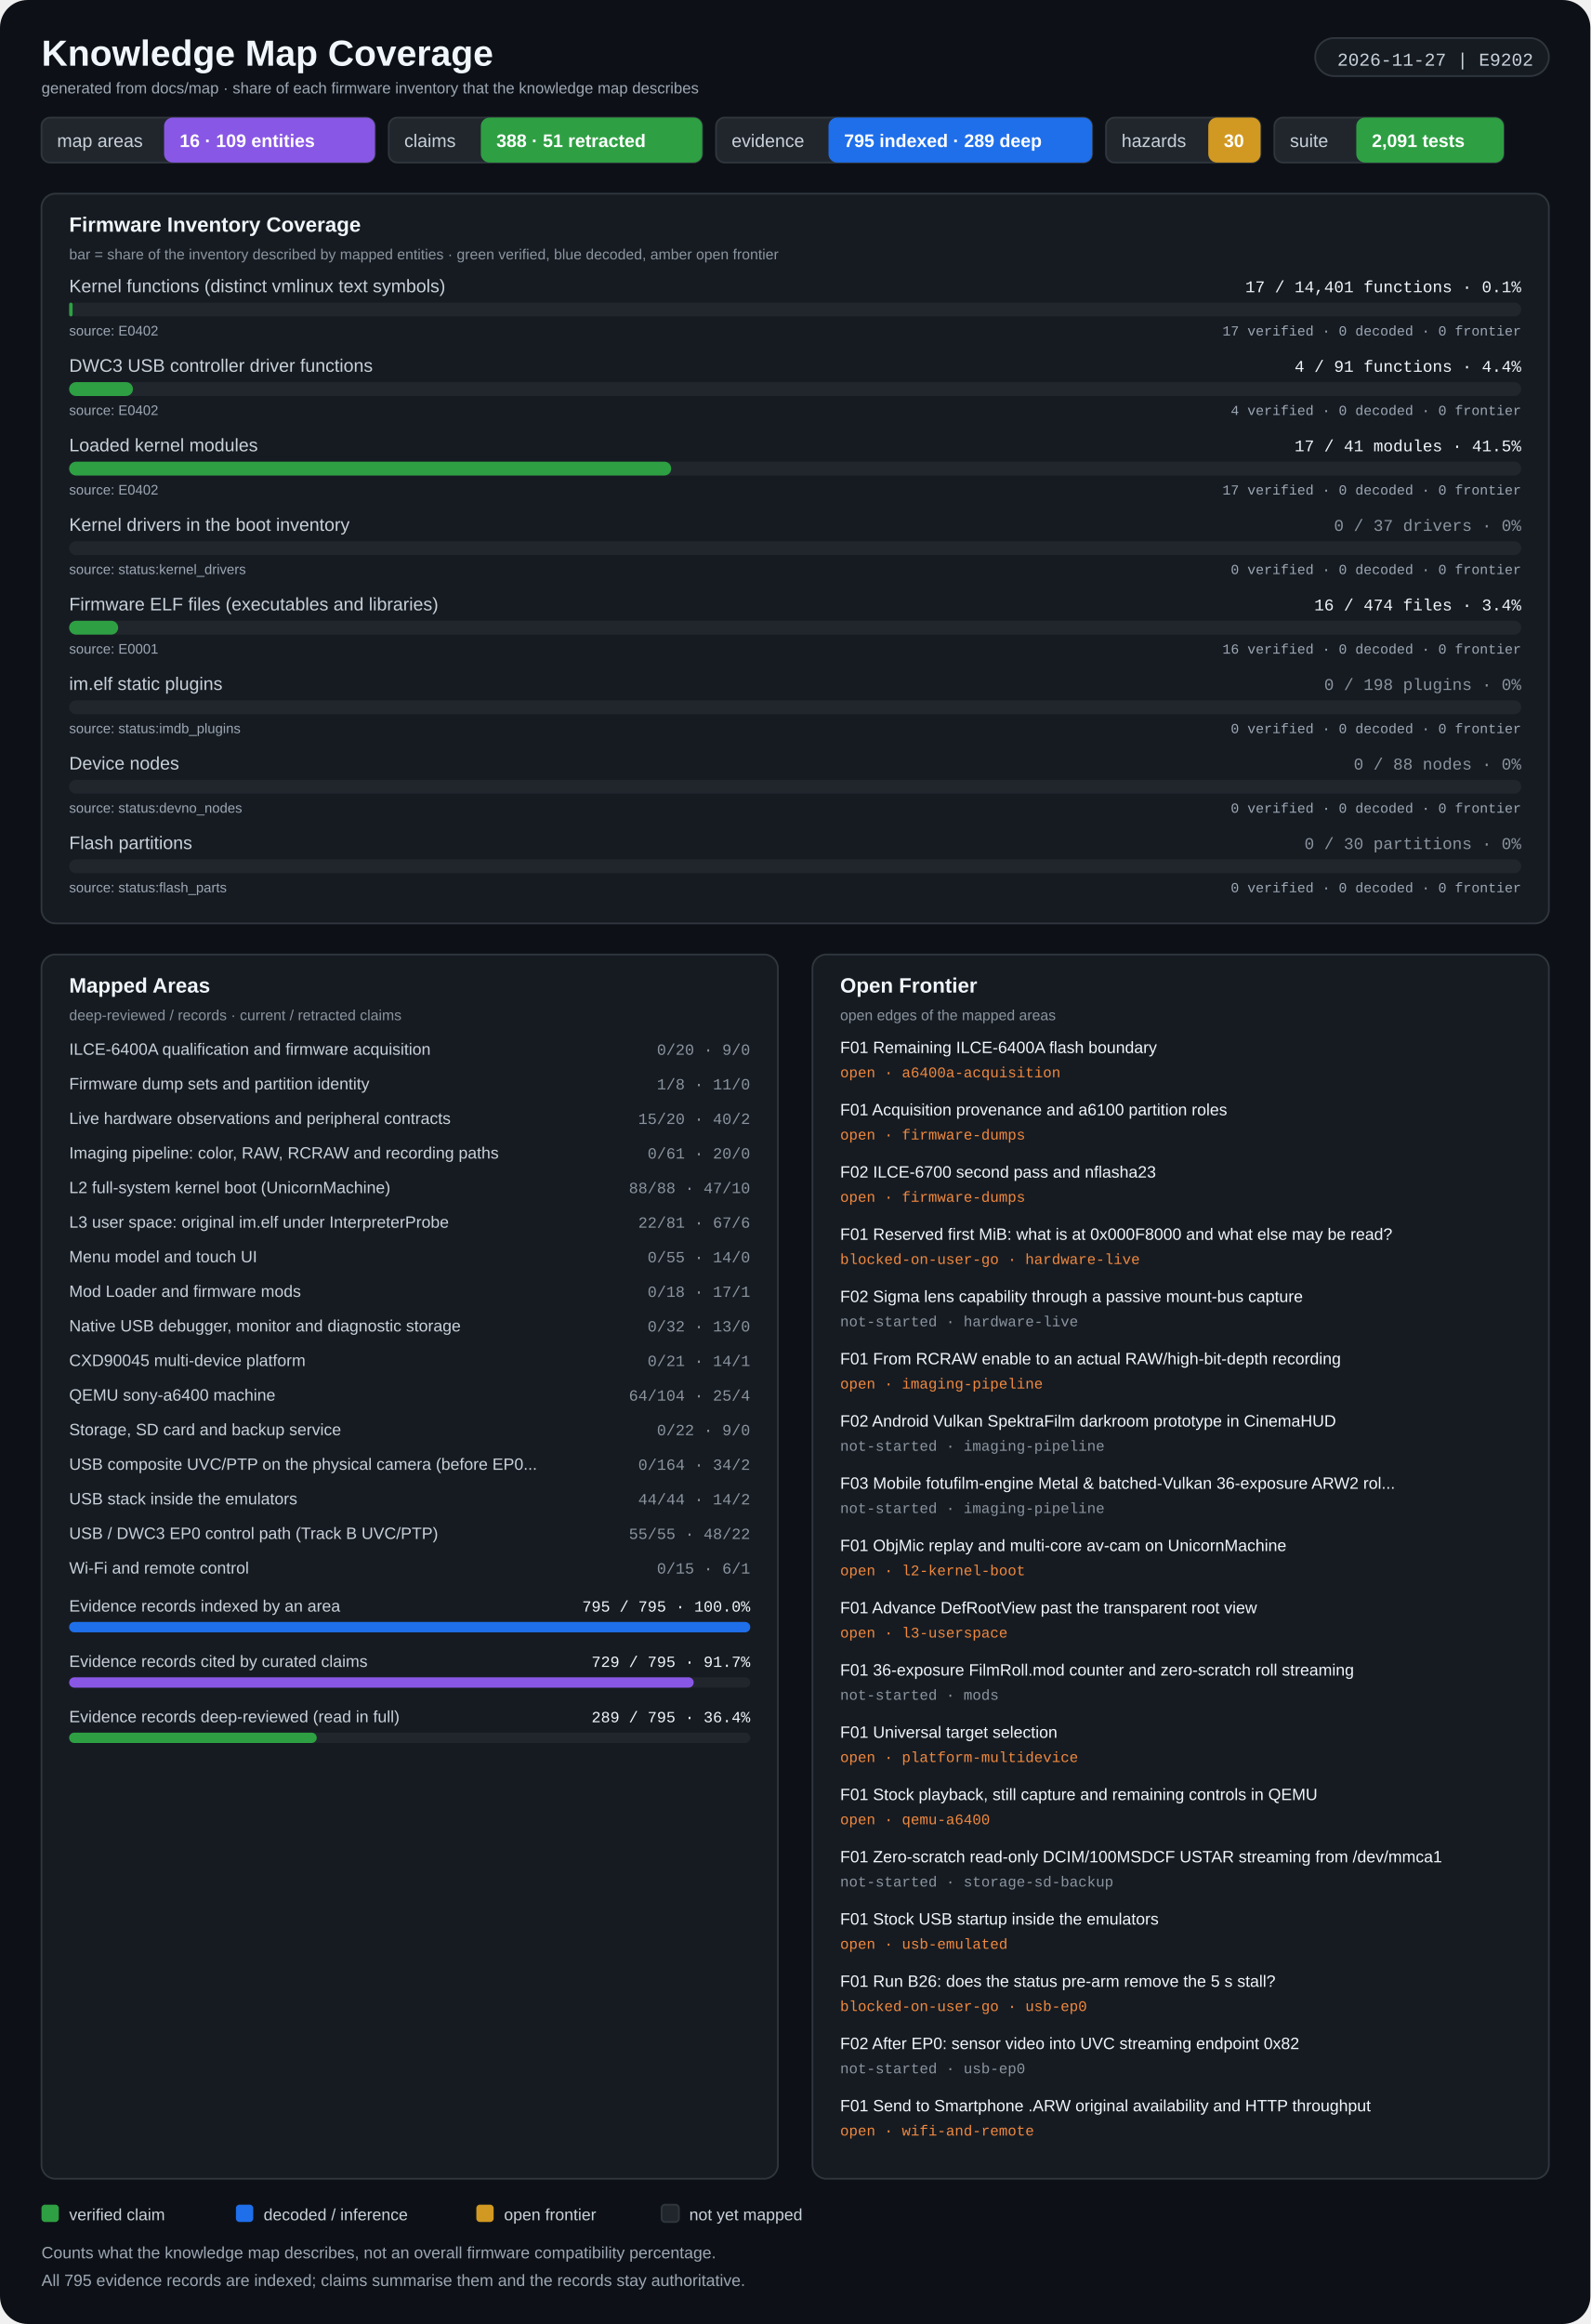
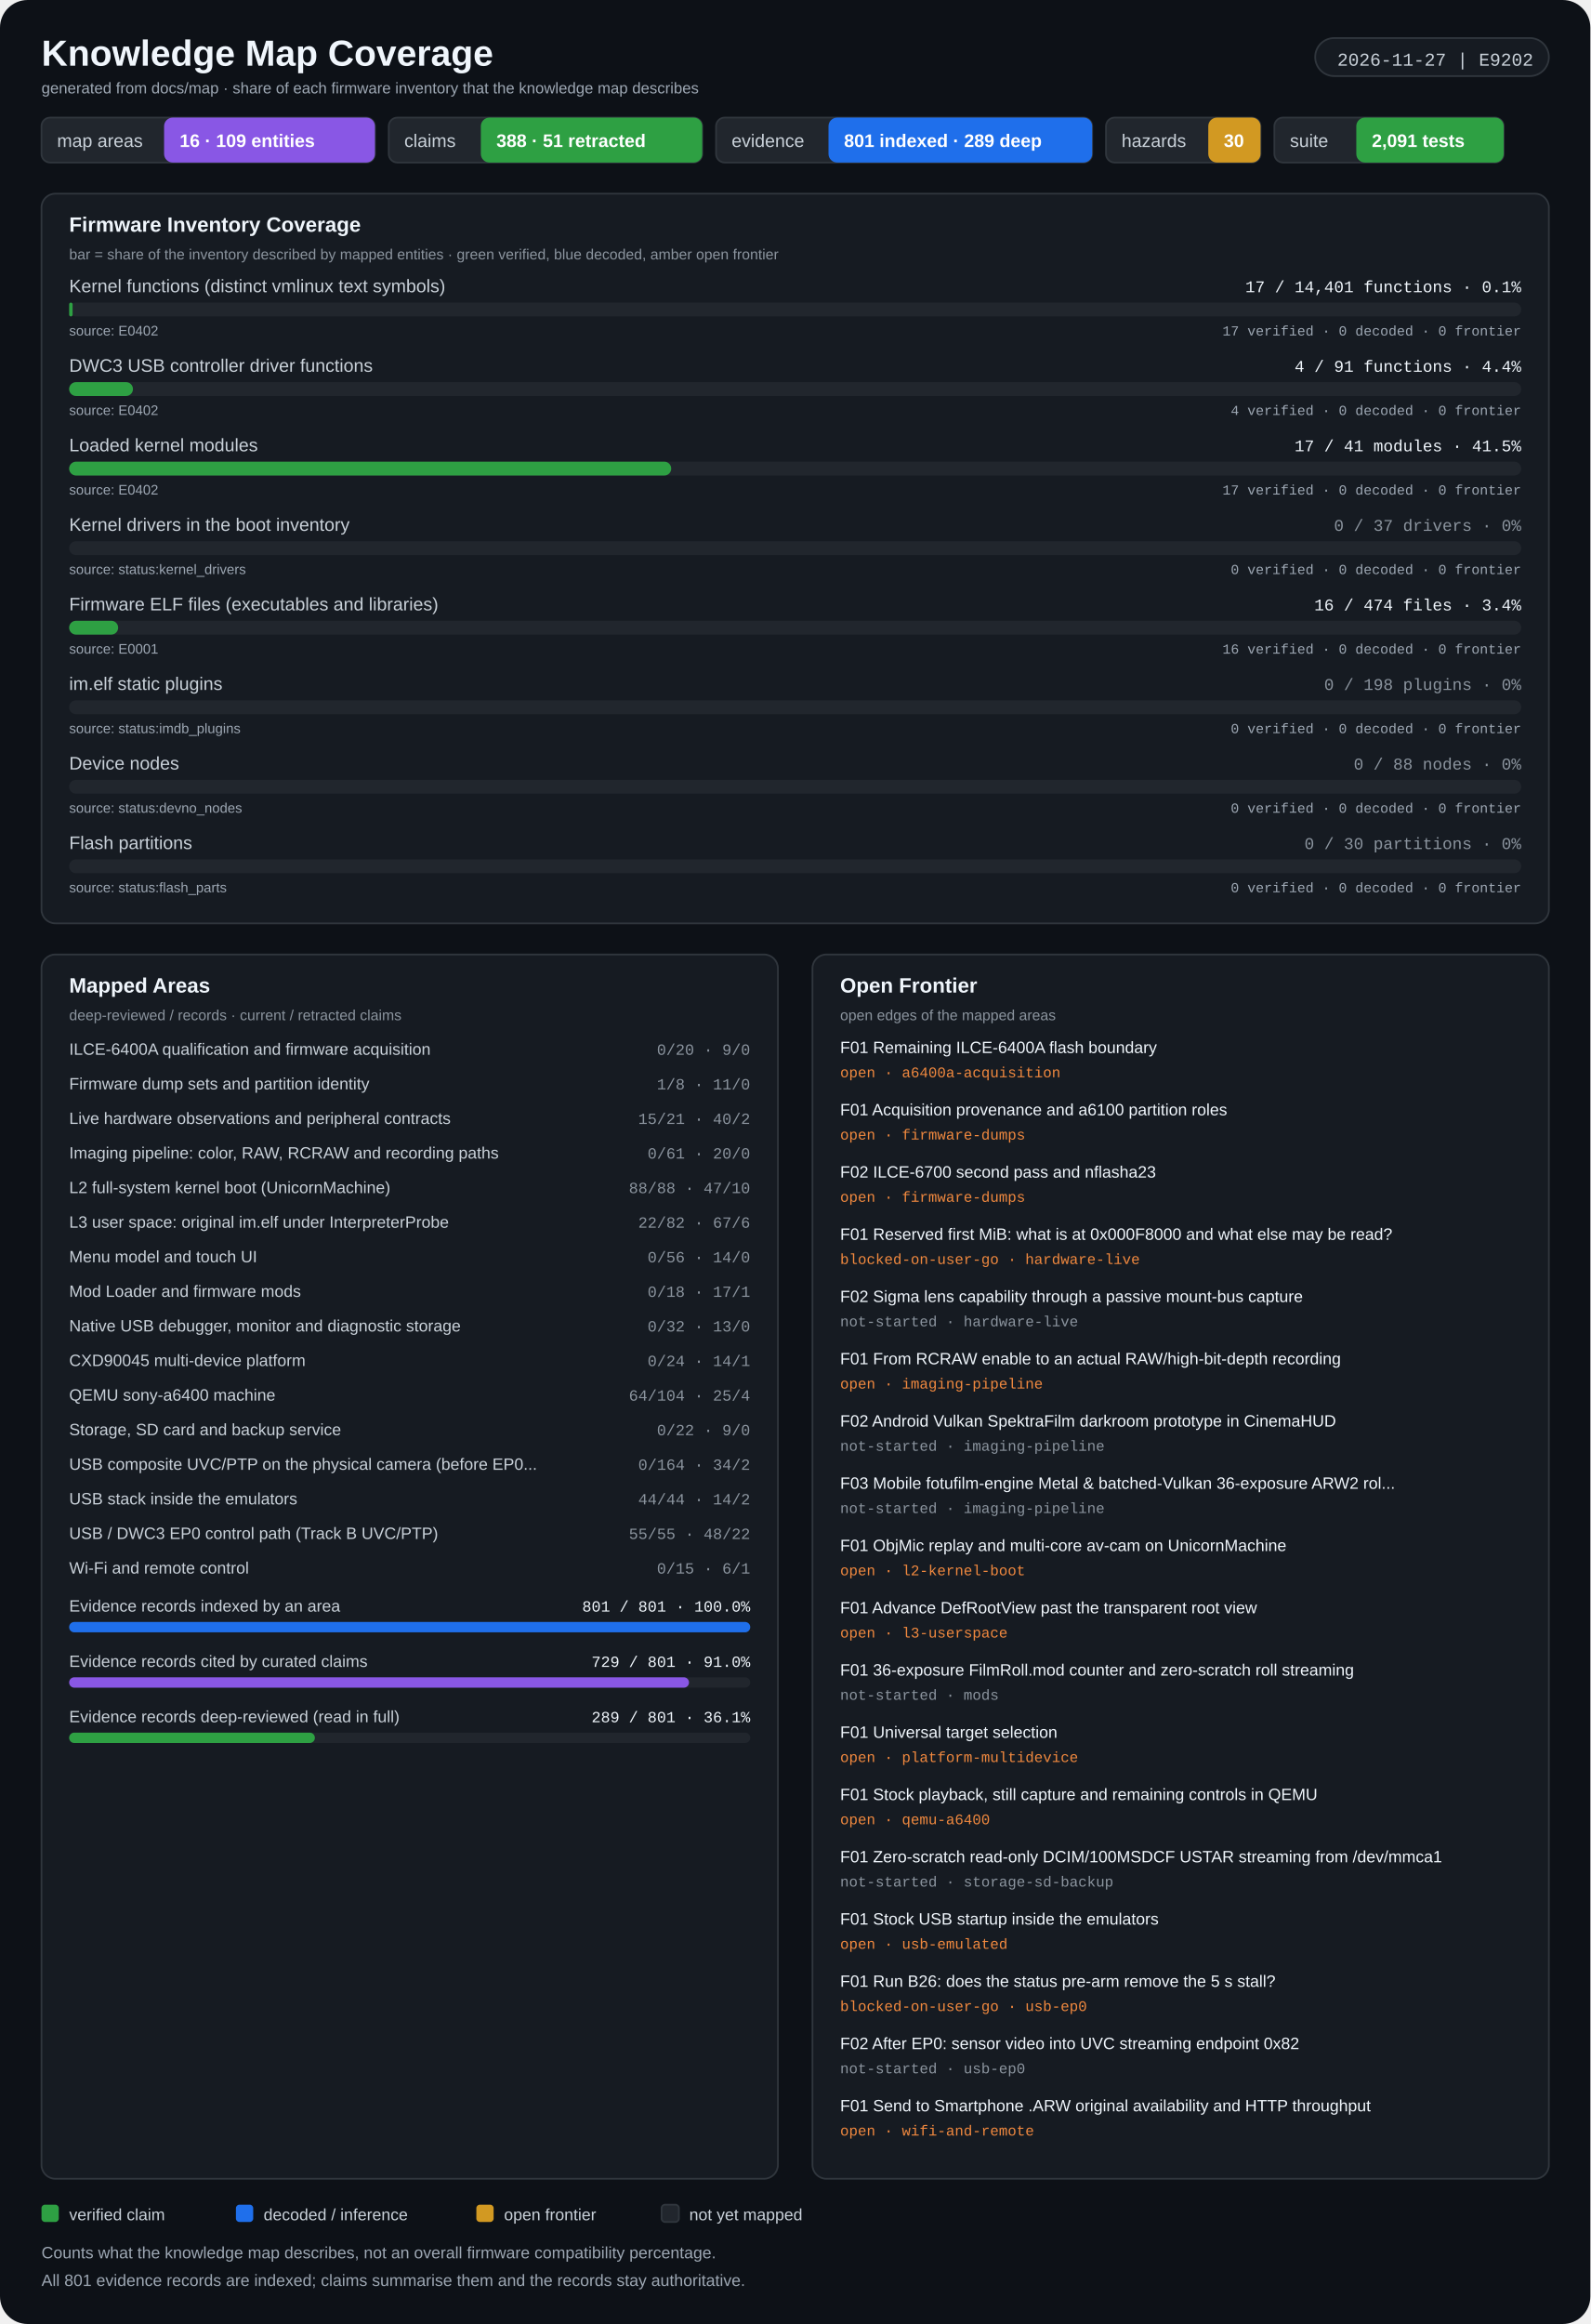
<svg xmlns="http://www.w3.org/2000/svg" width="920" height="1344" viewBox="0 0 920 1344" role="img" aria-labelledby="title desc">
  <rect width="920" height="1344" rx="16" fill="#0d1117" />
  <g>
    <text x="24" y="38" fill="#f0f6fc" font-size="21" font-weight="700" font-family="Segoe UI, Arial, sans-serif" text-anchor="start">Knowledge Map Coverage</text>
    <text x="24" y="54" fill="#9da7b3" font-size="9" font-weight="400" font-family="Segoe UI, Arial, sans-serif" text-anchor="start">generated from docs/map · share of each firmware inventory that the knowledge map describes</text>
    <rect x="760.82" y="22" width="135.18" height="22" rx="11" fill="#161b22" stroke="#30363d" stroke-width="1" />
    <text x="887" y="38" fill="#c9d1d9" font-size="10.5" font-weight="400" font-family="Consolas, 'Courier New', monospace" text-anchor="end">2026-11-27 | E9202</text>
    <rect x="24" y="68" width="192.878" height="26" rx="5" fill="#21262d" stroke="#30363d" stroke-width="1" />
    <rect x="94.92" y="68" width="121.958" height="26" rx="5" fill="#8957e5" />
    <text x="33" y="85" fill="#c9d1d9" font-size="10.5" font-weight="400" font-family="Segoe UI, Arial, sans-serif" text-anchor="start">map areas</text>
    <text x="103.92" y="85" fill="#ffffff" font-size="10.5" font-weight="700" font-family="Segoe UI, Arial, sans-serif" text-anchor="start">16 · 109 entities</text>
    <rect x="224.878" y="68" width="181.354" height="26" rx="5" fill="#21262d" stroke="#30363d" stroke-width="1" />
    <rect x="278.158" y="68" width="128.074" height="26" rx="5" fill="#2ea043" />
    <text x="233.878" y="85" fill="#c9d1d9" font-size="10.5" font-weight="400" font-family="Segoe UI, Arial, sans-serif" text-anchor="start">claims</text>
    <text x="287.158" y="85" fill="#ffffff" font-size="10.5" font-weight="700" font-family="Segoe UI, Arial, sans-serif" text-anchor="start">388 · 51 retracted</text>
    <rect x="414.232" y="68" width="217.574" height="26" rx="5" fill="#21262d" stroke="#30363d" stroke-width="1" />
    <rect x="479.272" y="68" width="152.534" height="26" rx="5" fill="#1f6feb" />
    <text x="423.232" y="85" fill="#c9d1d9" font-size="10.5" font-weight="400" font-family="Segoe UI, Arial, sans-serif" text-anchor="start">evidence</text>
-     <text x="488.272" y="85" fill="#ffffff" font-size="10.5" font-weight="700" font-family="Segoe UI, Arial, sans-serif" text-anchor="start">795 indexed · 289 deep</text>
+     <text x="488.272" y="85" fill="#ffffff" font-size="10.5" font-weight="700" font-family="Segoe UI, Arial, sans-serif" text-anchor="start">801 indexed · 289 deep</text>
    <rect x="639.806" y="68" width="89.39" height="26" rx="5" fill="#21262d" stroke="#30363d" stroke-width="1" />
    <rect x="698.966" y="68" width="30.23" height="26" rx="5" fill="#d29922" />
    <text x="648.806" y="85" fill="#c9d1d9" font-size="10.5" font-weight="400" font-family="Segoe UI, Arial, sans-serif" text-anchor="start">hazards</text>
    <text x="707.966" y="85" fill="#ffffff" font-size="10.5" font-weight="700" font-family="Segoe UI, Arial, sans-serif" text-anchor="start">30</text>
    <rect x="737.197" y="68" width="132.667" height="26" rx="5" fill="#21262d" stroke="#30363d" stroke-width="1" />
    <rect x="784.597" y="68" width="85.267" height="26" rx="5" fill="#2ea043" />
    <text x="746.197" y="85" fill="#c9d1d9" font-size="10.5" font-weight="400" font-family="Segoe UI, Arial, sans-serif" text-anchor="start">suite</text>
    <text x="793.597" y="85" fill="#ffffff" font-size="10.5" font-weight="700" font-family="Segoe UI, Arial, sans-serif" text-anchor="start">2,091 tests</text>
    <rect x="24" y="112" width="872" height="422" rx="8" fill="#161b22" stroke="#30363d" stroke-width="1" />
    <text x="40" y="134" fill="#f0f6fc" font-size="12" font-weight="700" font-family="Segoe UI, Arial, sans-serif" text-anchor="start">Firmware Inventory Coverage</text>
    <text x="40" y="150" fill="#8b949e" font-size="8.5" font-weight="400" font-family="Segoe UI, Arial, sans-serif" text-anchor="start">bar = share of the inventory described by mapped entities · green verified, blue decoded, amber open frontier</text>
    <text x="40" y="169" fill="#c9d1d9" font-size="10.5" font-weight="400" font-family="Segoe UI, Arial, sans-serif" text-anchor="start">Kernel functions (distinct vmlinux text symbols)</text>
    <text x="880" y="169" fill="#f0f6fc" font-size="9.5" font-weight="400" font-family="Consolas, 'Courier New', monospace" text-anchor="end">17 / 14,401 functions · 0.1%</text>
    <rect x="40" y="175" width="840" height="8" rx="4" fill="#21262d" />
    <rect x="40" y="175" width="2" height="8" rx="1" fill="#2ea043" />
    <text x="40" y="194" fill="#9da7b3" font-size="8" font-weight="400" font-family="Segoe UI, Arial, sans-serif" text-anchor="start">source: E0402</text>
    <text x="880" y="194" fill="#9da7b3" font-size="8" font-weight="400" font-family="Consolas, 'Courier New', monospace" text-anchor="end">17 verified · 0 decoded · 0 frontier</text>
    <text x="40" y="215" fill="#c9d1d9" font-size="10.5" font-weight="400" font-family="Segoe UI, Arial, sans-serif" text-anchor="start">DWC3 USB controller driver functions</text>
    <text x="880" y="215" fill="#f0f6fc" font-size="9.5" font-weight="400" font-family="Consolas, 'Courier New', monospace" text-anchor="end">4 / 91 functions · 4.4%</text>
    <rect x="40" y="221" width="840" height="8" rx="4" fill="#21262d" />
    <rect x="40" y="221" width="36.923" height="8" rx="4" fill="#2ea043" />
    <text x="40" y="240" fill="#9da7b3" font-size="8" font-weight="400" font-family="Segoe UI, Arial, sans-serif" text-anchor="start">source: E0402</text>
    <text x="880" y="240" fill="#9da7b3" font-size="8" font-weight="400" font-family="Consolas, 'Courier New', monospace" text-anchor="end">4 verified · 0 decoded · 0 frontier</text>
    <text x="40" y="261" fill="#c9d1d9" font-size="10.5" font-weight="400" font-family="Segoe UI, Arial, sans-serif" text-anchor="start">Loaded kernel modules</text>
    <text x="880" y="261" fill="#f0f6fc" font-size="9.5" font-weight="400" font-family="Consolas, 'Courier New', monospace" text-anchor="end">17 / 41 modules · 41.5%</text>
    <rect x="40" y="267" width="840" height="8" rx="4" fill="#21262d" />
    <rect x="40" y="267" width="348.293" height="8" rx="4" fill="#2ea043" />
    <text x="40" y="286" fill="#9da7b3" font-size="8" font-weight="400" font-family="Segoe UI, Arial, sans-serif" text-anchor="start">source: E0402</text>
    <text x="880" y="286" fill="#9da7b3" font-size="8" font-weight="400" font-family="Consolas, 'Courier New', monospace" text-anchor="end">17 verified · 0 decoded · 0 frontier</text>
    <text x="40" y="307" fill="#c9d1d9" font-size="10.5" font-weight="400" font-family="Segoe UI, Arial, sans-serif" text-anchor="start">Kernel drivers in the boot inventory</text>
    <text x="880" y="307" fill="#8b949e" font-size="9.5" font-weight="400" font-family="Consolas, 'Courier New', monospace" text-anchor="end">0 / 37 drivers · 0%</text>
    <rect x="40" y="313" width="840" height="8" rx="4" fill="#21262d" />
    <text x="40" y="332" fill="#9da7b3" font-size="8" font-weight="400" font-family="Segoe UI, Arial, sans-serif" text-anchor="start">source: status:kernel_drivers</text>
    <text x="880" y="332" fill="#9da7b3" font-size="8" font-weight="400" font-family="Consolas, 'Courier New', monospace" text-anchor="end">0 verified · 0 decoded · 0 frontier</text>
    <text x="40" y="353" fill="#c9d1d9" font-size="10.5" font-weight="400" font-family="Segoe UI, Arial, sans-serif" text-anchor="start">Firmware ELF files (executables and libraries)</text>
    <text x="880" y="353" fill="#f0f6fc" font-size="9.5" font-weight="400" font-family="Consolas, 'Courier New', monospace" text-anchor="end">16 / 474 files · 3.4%</text>
    <rect x="40" y="359" width="840" height="8" rx="4" fill="#21262d" />
    <rect x="40" y="359" width="28.354" height="8" rx="4" fill="#2ea043" />
    <text x="40" y="378" fill="#9da7b3" font-size="8" font-weight="400" font-family="Segoe UI, Arial, sans-serif" text-anchor="start">source: E0001</text>
    <text x="880" y="378" fill="#9da7b3" font-size="8" font-weight="400" font-family="Consolas, 'Courier New', monospace" text-anchor="end">16 verified · 0 decoded · 0 frontier</text>
    <text x="40" y="399" fill="#c9d1d9" font-size="10.5" font-weight="400" font-family="Segoe UI, Arial, sans-serif" text-anchor="start">im.elf static plugins</text>
    <text x="880" y="399" fill="#8b949e" font-size="9.5" font-weight="400" font-family="Consolas, 'Courier New', monospace" text-anchor="end">0 / 198 plugins · 0%</text>
    <rect x="40" y="405" width="840" height="8" rx="4" fill="#21262d" />
    <text x="40" y="424" fill="#9da7b3" font-size="8" font-weight="400" font-family="Segoe UI, Arial, sans-serif" text-anchor="start">source: status:imdb_plugins</text>
    <text x="880" y="424" fill="#9da7b3" font-size="8" font-weight="400" font-family="Consolas, 'Courier New', monospace" text-anchor="end">0 verified · 0 decoded · 0 frontier</text>
    <text x="40" y="445" fill="#c9d1d9" font-size="10.5" font-weight="400" font-family="Segoe UI, Arial, sans-serif" text-anchor="start">Device nodes</text>
    <text x="880" y="445" fill="#8b949e" font-size="9.5" font-weight="400" font-family="Consolas, 'Courier New', monospace" text-anchor="end">0 / 88 nodes · 0%</text>
    <rect x="40" y="451" width="840" height="8" rx="4" fill="#21262d" />
    <text x="40" y="470" fill="#9da7b3" font-size="8" font-weight="400" font-family="Segoe UI, Arial, sans-serif" text-anchor="start">source: status:devno_nodes</text>
    <text x="880" y="470" fill="#9da7b3" font-size="8" font-weight="400" font-family="Consolas, 'Courier New', monospace" text-anchor="end">0 verified · 0 decoded · 0 frontier</text>
    <text x="40" y="491" fill="#c9d1d9" font-size="10.5" font-weight="400" font-family="Segoe UI, Arial, sans-serif" text-anchor="start">Flash partitions</text>
    <text x="880" y="491" fill="#8b949e" font-size="9.5" font-weight="400" font-family="Consolas, 'Courier New', monospace" text-anchor="end">0 / 30 partitions · 0%</text>
    <rect x="40" y="497" width="840" height="8" rx="4" fill="#21262d" />
    <text x="40" y="516" fill="#9da7b3" font-size="8" font-weight="400" font-family="Segoe UI, Arial, sans-serif" text-anchor="start">source: status:flash_parts</text>
    <text x="880" y="516" fill="#9da7b3" font-size="8" font-weight="400" font-family="Consolas, 'Courier New', monospace" text-anchor="end">0 verified · 0 decoded · 0 frontier</text>
    <rect x="24" y="552" width="426" height="708" rx="8" fill="#161b22" stroke="#30363d" stroke-width="1" />
    <rect x="470" y="552" width="426" height="708" rx="8" fill="#161b22" stroke="#30363d" stroke-width="1" />
    <text x="40" y="574" fill="#f0f6fc" font-size="12" font-weight="700" font-family="Segoe UI, Arial, sans-serif" text-anchor="start">Mapped Areas</text>
    <text x="40" y="590" fill="#8b949e" font-size="8.5" font-weight="400" font-family="Segoe UI, Arial, sans-serif" text-anchor="start">deep-reviewed / records · current / retracted claims</text>
    <text x="486" y="574" fill="#f0f6fc" font-size="12" font-weight="700" font-family="Segoe UI, Arial, sans-serif" text-anchor="start">Open Frontier</text>
    <text x="486" y="590" fill="#8b949e" font-size="8.5" font-weight="400" font-family="Segoe UI, Arial, sans-serif" text-anchor="start">open edges of the mapped areas</text>
    <text x="40" y="610" fill="#c9d1d9" font-size="9.5" font-weight="400" font-family="Segoe UI, Arial, sans-serif" text-anchor="start">ILCE-6400A qualification and firmware acquisition</text>
    <text x="434" y="610" fill="#8b949e" font-size="9" font-weight="400" font-family="Consolas, 'Courier New', monospace" text-anchor="end">0/20 · 9/0</text>
    <text x="40" y="630" fill="#c9d1d9" font-size="9.5" font-weight="400" font-family="Segoe UI, Arial, sans-serif" text-anchor="start">Firmware dump sets and partition identity</text>
    <text x="434" y="630" fill="#8b949e" font-size="9" font-weight="400" font-family="Consolas, 'Courier New', monospace" text-anchor="end">1/8 · 11/0</text>
    <text x="40" y="650" fill="#c9d1d9" font-size="9.5" font-weight="400" font-family="Segoe UI, Arial, sans-serif" text-anchor="start">Live hardware observations and peripheral contracts</text>
-     <text x="434" y="650" fill="#8b949e" font-size="9" font-weight="400" font-family="Consolas, 'Courier New', monospace" text-anchor="end">15/20 · 40/2</text>
+     <text x="434" y="650" fill="#8b949e" font-size="9" font-weight="400" font-family="Consolas, 'Courier New', monospace" text-anchor="end">15/21 · 40/2</text>
    <text x="40" y="670" fill="#c9d1d9" font-size="9.5" font-weight="400" font-family="Segoe UI, Arial, sans-serif" text-anchor="start">Imaging pipeline: color, RAW, RCRAW and recording paths</text>
    <text x="434" y="670" fill="#8b949e" font-size="9" font-weight="400" font-family="Consolas, 'Courier New', monospace" text-anchor="end">0/61 · 20/0</text>
    <text x="40" y="690" fill="#c9d1d9" font-size="9.5" font-weight="400" font-family="Segoe UI, Arial, sans-serif" text-anchor="start">L2 full-system kernel boot (UnicornMachine)</text>
    <text x="434" y="690" fill="#8b949e" font-size="9" font-weight="400" font-family="Consolas, 'Courier New', monospace" text-anchor="end">88/88 · 47/10</text>
    <text x="40" y="710" fill="#c9d1d9" font-size="9.5" font-weight="400" font-family="Segoe UI, Arial, sans-serif" text-anchor="start">L3 user space: original im.elf under InterpreterProbe</text>
-     <text x="434" y="710" fill="#8b949e" font-size="9" font-weight="400" font-family="Consolas, 'Courier New', monospace" text-anchor="end">22/81 · 67/6</text>
+     <text x="434" y="710" fill="#8b949e" font-size="9" font-weight="400" font-family="Consolas, 'Courier New', monospace" text-anchor="end">22/82 · 67/6</text>
    <text x="40" y="730" fill="#c9d1d9" font-size="9.5" font-weight="400" font-family="Segoe UI, Arial, sans-serif" text-anchor="start">Menu model and touch UI</text>
-     <text x="434" y="730" fill="#8b949e" font-size="9" font-weight="400" font-family="Consolas, 'Courier New', monospace" text-anchor="end">0/55 · 14/0</text>
+     <text x="434" y="730" fill="#8b949e" font-size="9" font-weight="400" font-family="Consolas, 'Courier New', monospace" text-anchor="end">0/56 · 14/0</text>
    <text x="40" y="750" fill="#c9d1d9" font-size="9.5" font-weight="400" font-family="Segoe UI, Arial, sans-serif" text-anchor="start">Mod Loader and firmware mods</text>
    <text x="434" y="750" fill="#8b949e" font-size="9" font-weight="400" font-family="Consolas, 'Courier New', monospace" text-anchor="end">0/18 · 17/1</text>
    <text x="40" y="770" fill="#c9d1d9" font-size="9.5" font-weight="400" font-family="Segoe UI, Arial, sans-serif" text-anchor="start">Native USB debugger, monitor and diagnostic storage</text>
    <text x="434" y="770" fill="#8b949e" font-size="9" font-weight="400" font-family="Consolas, 'Courier New', monospace" text-anchor="end">0/32 · 13/0</text>
    <text x="40" y="790" fill="#c9d1d9" font-size="9.5" font-weight="400" font-family="Segoe UI, Arial, sans-serif" text-anchor="start">CXD90045 multi-device platform</text>
-     <text x="434" y="790" fill="#8b949e" font-size="9" font-weight="400" font-family="Consolas, 'Courier New', monospace" text-anchor="end">0/21 · 14/1</text>
+     <text x="434" y="790" fill="#8b949e" font-size="9" font-weight="400" font-family="Consolas, 'Courier New', monospace" text-anchor="end">0/24 · 14/1</text>
    <text x="40" y="810" fill="#c9d1d9" font-size="9.5" font-weight="400" font-family="Segoe UI, Arial, sans-serif" text-anchor="start">QEMU sony-a6400 machine</text>
    <text x="434" y="810" fill="#8b949e" font-size="9" font-weight="400" font-family="Consolas, 'Courier New', monospace" text-anchor="end">64/104 · 25/4</text>
    <text x="40" y="830" fill="#c9d1d9" font-size="9.5" font-weight="400" font-family="Segoe UI, Arial, sans-serif" text-anchor="start">Storage, SD card and backup service</text>
    <text x="434" y="830" fill="#8b949e" font-size="9" font-weight="400" font-family="Consolas, 'Courier New', monospace" text-anchor="end">0/22 · 9/0</text>
    <text x="40" y="850" fill="#c9d1d9" font-size="9.5" font-weight="400" font-family="Segoe UI, Arial, sans-serif" text-anchor="start">USB composite UVC/PTP on the physical camera (before EP0...</text>
    <text x="434" y="850" fill="#8b949e" font-size="9" font-weight="400" font-family="Consolas, 'Courier New', monospace" text-anchor="end">0/164 · 34/2</text>
    <text x="40" y="870" fill="#c9d1d9" font-size="9.5" font-weight="400" font-family="Segoe UI, Arial, sans-serif" text-anchor="start">USB stack inside the emulators</text>
    <text x="434" y="870" fill="#8b949e" font-size="9" font-weight="400" font-family="Consolas, 'Courier New', monospace" text-anchor="end">44/44 · 14/2</text>
    <text x="40" y="890" fill="#c9d1d9" font-size="9.5" font-weight="400" font-family="Segoe UI, Arial, sans-serif" text-anchor="start">USB / DWC3 EP0 control path (Track B UVC/PTP)</text>
    <text x="434" y="890" fill="#8b949e" font-size="9" font-weight="400" font-family="Consolas, 'Courier New', monospace" text-anchor="end">55/55 · 48/22</text>
    <text x="40" y="910" fill="#c9d1d9" font-size="9.5" font-weight="400" font-family="Segoe UI, Arial, sans-serif" text-anchor="start">Wi-Fi and remote control</text>
    <text x="434" y="910" fill="#8b949e" font-size="9" font-weight="400" font-family="Consolas, 'Courier New', monospace" text-anchor="end">0/15 · 6/1</text>
    <text x="40" y="932" fill="#c9d1d9" font-size="9.5" font-weight="400" font-family="Segoe UI, Arial, sans-serif" text-anchor="start">Evidence records indexed by an area</text>
-     <text x="434" y="932" fill="#f0f6fc" font-size="9" font-weight="400" font-family="Consolas, 'Courier New', monospace" text-anchor="end">795 / 795 · 100.0%</text>
+     <text x="434" y="932" fill="#f0f6fc" font-size="9" font-weight="400" font-family="Consolas, 'Courier New', monospace" text-anchor="end">801 / 801 · 100.0%</text>
    <rect x="40" y="938" width="394" height="6" rx="3" fill="#21262d" />
    <rect x="40" y="938" width="394" height="6" rx="3" fill="#1f6feb" />
    <text x="40" y="964" fill="#c9d1d9" font-size="9.5" font-weight="400" font-family="Segoe UI, Arial, sans-serif" text-anchor="start">Evidence records cited by curated claims</text>
-     <text x="434" y="964" fill="#f0f6fc" font-size="9" font-weight="400" font-family="Consolas, 'Courier New', monospace" text-anchor="end">729 / 795 · 91.7%</text>
+     <text x="434" y="964" fill="#f0f6fc" font-size="9" font-weight="400" font-family="Consolas, 'Courier New', monospace" text-anchor="end">729 / 801 · 91.0%</text>
    <rect x="40" y="970" width="394" height="6" rx="3" fill="#21262d" />
-     <rect x="40" y="970" width="361.291" height="6" rx="3" fill="#8957e5" />
+     <rect x="40" y="970" width="358.584" height="6" rx="3" fill="#8957e5" />
    <text x="40" y="996" fill="#c9d1d9" font-size="9.5" font-weight="400" font-family="Segoe UI, Arial, sans-serif" text-anchor="start">Evidence records deep-reviewed (read in full)</text>
-     <text x="434" y="996" fill="#f0f6fc" font-size="9" font-weight="400" font-family="Consolas, 'Courier New', monospace" text-anchor="end">289 / 795 · 36.4%</text>
+     <text x="434" y="996" fill="#f0f6fc" font-size="9" font-weight="400" font-family="Consolas, 'Courier New', monospace" text-anchor="end">289 / 801 · 36.1%</text>
    <rect x="40" y="1002" width="394" height="6" rx="3" fill="#21262d" />
-     <rect x="40" y="1002" width="143.228" height="6" rx="3" fill="#2ea043" />
+     <rect x="40" y="1002" width="142.155" height="6" rx="3" fill="#2ea043" />
    <text x="486" y="609" fill="#f0f6fc" font-size="9.5" font-weight="400" font-family="Segoe UI, Arial, sans-serif" text-anchor="start">F01  Remaining ILCE-6400A flash boundary</text>
    <text x="486" y="623" fill="#f0883e" font-size="8.5" font-weight="400" font-family="Consolas, 'Courier New', monospace" text-anchor="start">open · a6400a-acquisition</text>
    <text x="486" y="645" fill="#f0f6fc" font-size="9.5" font-weight="400" font-family="Segoe UI, Arial, sans-serif" text-anchor="start">F01  Acquisition provenance and a6100 partition roles</text>
    <text x="486" y="659" fill="#f0883e" font-size="8.5" font-weight="400" font-family="Consolas, 'Courier New', monospace" text-anchor="start">open · firmware-dumps</text>
    <text x="486" y="681" fill="#f0f6fc" font-size="9.5" font-weight="400" font-family="Segoe UI, Arial, sans-serif" text-anchor="start">F02  ILCE-6700 second pass and nflasha23</text>
    <text x="486" y="695" fill="#f0883e" font-size="8.5" font-weight="400" font-family="Consolas, 'Courier New', monospace" text-anchor="start">open · firmware-dumps</text>
    <text x="486" y="717" fill="#f0f6fc" font-size="9.5" font-weight="400" font-family="Segoe UI, Arial, sans-serif" text-anchor="start">F01  Reserved first MiB: what is at 0x000F8000 and what else may be read?</text>
    <text x="486" y="731" fill="#f0883e" font-size="8.5" font-weight="400" font-family="Consolas, 'Courier New', monospace" text-anchor="start">blocked-on-user-go · hardware-live</text>
    <text x="486" y="753" fill="#f0f6fc" font-size="9.5" font-weight="400" font-family="Segoe UI, Arial, sans-serif" text-anchor="start">F02  Sigma lens capability through a passive mount-bus capture</text>
    <text x="486" y="767" fill="#8b949e" font-size="8.5" font-weight="400" font-family="Consolas, 'Courier New', monospace" text-anchor="start">not-started · hardware-live</text>
    <text x="486" y="789" fill="#f0f6fc" font-size="9.5" font-weight="400" font-family="Segoe UI, Arial, sans-serif" text-anchor="start">F01  From RCRAW enable to an actual RAW/high-bit-depth recording</text>
    <text x="486" y="803" fill="#f0883e" font-size="8.5" font-weight="400" font-family="Consolas, 'Courier New', monospace" text-anchor="start">open · imaging-pipeline</text>
    <text x="486" y="825" fill="#f0f6fc" font-size="9.5" font-weight="400" font-family="Segoe UI, Arial, sans-serif" text-anchor="start">F02  Android Vulkan SpektraFilm darkroom prototype in CinemaHUD</text>
    <text x="486" y="839" fill="#8b949e" font-size="8.5" font-weight="400" font-family="Consolas, 'Courier New', monospace" text-anchor="start">not-started · imaging-pipeline</text>
    <text x="486" y="861" fill="#f0f6fc" font-size="9.5" font-weight="400" font-family="Segoe UI, Arial, sans-serif" text-anchor="start">F03  Mobile fotufilm-engine Metal &amp; batched-Vulkan 36-exposure ARW2 rol...</text>
    <text x="486" y="875" fill="#8b949e" font-size="8.5" font-weight="400" font-family="Consolas, 'Courier New', monospace" text-anchor="start">not-started · imaging-pipeline</text>
    <text x="486" y="897" fill="#f0f6fc" font-size="9.5" font-weight="400" font-family="Segoe UI, Arial, sans-serif" text-anchor="start">F01  ObjMic replay and multi-core av-cam on UnicornMachine</text>
    <text x="486" y="911" fill="#f0883e" font-size="8.5" font-weight="400" font-family="Consolas, 'Courier New', monospace" text-anchor="start">open · l2-kernel-boot</text>
    <text x="486" y="933" fill="#f0f6fc" font-size="9.5" font-weight="400" font-family="Segoe UI, Arial, sans-serif" text-anchor="start">F01  Advance DefRootView past the transparent root view</text>
    <text x="486" y="947" fill="#f0883e" font-size="8.5" font-weight="400" font-family="Consolas, 'Courier New', monospace" text-anchor="start">open · l3-userspace</text>
    <text x="486" y="969" fill="#f0f6fc" font-size="9.5" font-weight="400" font-family="Segoe UI, Arial, sans-serif" text-anchor="start">F01  36-exposure FilmRoll.mod counter and zero-scratch roll streaming</text>
    <text x="486" y="983" fill="#8b949e" font-size="8.5" font-weight="400" font-family="Consolas, 'Courier New', monospace" text-anchor="start">not-started · mods</text>
    <text x="486" y="1005" fill="#f0f6fc" font-size="9.5" font-weight="400" font-family="Segoe UI, Arial, sans-serif" text-anchor="start">F01  Universal target selection</text>
    <text x="486" y="1019" fill="#f0883e" font-size="8.5" font-weight="400" font-family="Consolas, 'Courier New', monospace" text-anchor="start">open · platform-multidevice</text>
    <text x="486" y="1041" fill="#f0f6fc" font-size="9.5" font-weight="400" font-family="Segoe UI, Arial, sans-serif" text-anchor="start">F01  Stock playback, still capture and remaining controls in QEMU</text>
    <text x="486" y="1055" fill="#f0883e" font-size="8.5" font-weight="400" font-family="Consolas, 'Courier New', monospace" text-anchor="start">open · qemu-a6400</text>
    <text x="486" y="1077" fill="#f0f6fc" font-size="9.5" font-weight="400" font-family="Segoe UI, Arial, sans-serif" text-anchor="start">F01  Zero-scratch read-only DCIM/100MSDCF USTAR streaming from /dev/mmca1</text>
    <text x="486" y="1091" fill="#8b949e" font-size="8.5" font-weight="400" font-family="Consolas, 'Courier New', monospace" text-anchor="start">not-started · storage-sd-backup</text>
    <text x="486" y="1113" fill="#f0f6fc" font-size="9.5" font-weight="400" font-family="Segoe UI, Arial, sans-serif" text-anchor="start">F01  Stock USB startup inside the emulators</text>
    <text x="486" y="1127" fill="#f0883e" font-size="8.5" font-weight="400" font-family="Consolas, 'Courier New', monospace" text-anchor="start">open · usb-emulated</text>
    <text x="486" y="1149" fill="#f0f6fc" font-size="9.5" font-weight="400" font-family="Segoe UI, Arial, sans-serif" text-anchor="start">F01  Run B26: does the status pre-arm remove the 5 s stall?</text>
    <text x="486" y="1163" fill="#f0883e" font-size="8.5" font-weight="400" font-family="Consolas, 'Courier New', monospace" text-anchor="start">blocked-on-user-go · usb-ep0</text>
    <text x="486" y="1185" fill="#f0f6fc" font-size="9.5" font-weight="400" font-family="Segoe UI, Arial, sans-serif" text-anchor="start">F02  After EP0: sensor video into UVC streaming endpoint 0x82</text>
    <text x="486" y="1199" fill="#8b949e" font-size="8.5" font-weight="400" font-family="Consolas, 'Courier New', monospace" text-anchor="start">not-started · usb-ep0</text>
    <text x="486" y="1221" fill="#f0f6fc" font-size="9.5" font-weight="400" font-family="Segoe UI, Arial, sans-serif" text-anchor="start">F01  Send to Smartphone .ARW original availability and HTTP throughput</text>
    <text x="486" y="1235" fill="#f0883e" font-size="8.5" font-weight="400" font-family="Consolas, 'Courier New', monospace" text-anchor="start">open · wifi-and-remote</text>
    <rect x="24" y="1275" width="10" height="10" rx="2" fill="#2ea043" />
    <text x="40" y="1284" fill="#c9d1d9" font-size="9.5" font-weight="400" font-family="Segoe UI, Arial, sans-serif" text-anchor="start">verified claim</text>
    <rect x="136.48" y="1275" width="10" height="10" rx="2" fill="#1f6feb" />
    <text x="152.48" y="1284" fill="#c9d1d9" font-size="9.5" font-weight="400" font-family="Segoe UI, Arial, sans-serif" text-anchor="start">decoded / inference</text>
    <rect x="275.56" y="1275" width="10" height="10" rx="2" fill="#d29922" />
    <text x="291.56" y="1284" fill="#c9d1d9" font-size="9.5" font-weight="400" font-family="Segoe UI, Arial, sans-serif" text-anchor="start">open frontier</text>
    <rect x="382.72" y="1275" width="10" height="10" rx="2" fill="#21262d" stroke="#30363d" stroke-width="1" />
    <text x="398.72" y="1284" fill="#c9d1d9" font-size="9.5" font-weight="400" font-family="Segoe UI, Arial, sans-serif" text-anchor="start">not yet mapped</text>
    <text x="24" y="1306" fill="#9da7b3" font-size="9.5" font-weight="400" font-family="Segoe UI, Arial, sans-serif" text-anchor="start">Counts what the knowledge map describes, not an overall firmware compatibility percentage.</text>
-     <text x="24" y="1322" fill="#9da7b3" font-size="9.5" font-weight="400" font-family="Segoe UI, Arial, sans-serif" text-anchor="start">All 795 evidence records are indexed; claims summarise them and the records stay authoritative.</text>
+     <text x="24" y="1322" fill="#9da7b3" font-size="9.5" font-weight="400" font-family="Segoe UI, Arial, sans-serif" text-anchor="start">All 801 evidence records are indexed; claims summarise them and the records stay authoritative.</text>
  </g>
</svg>
